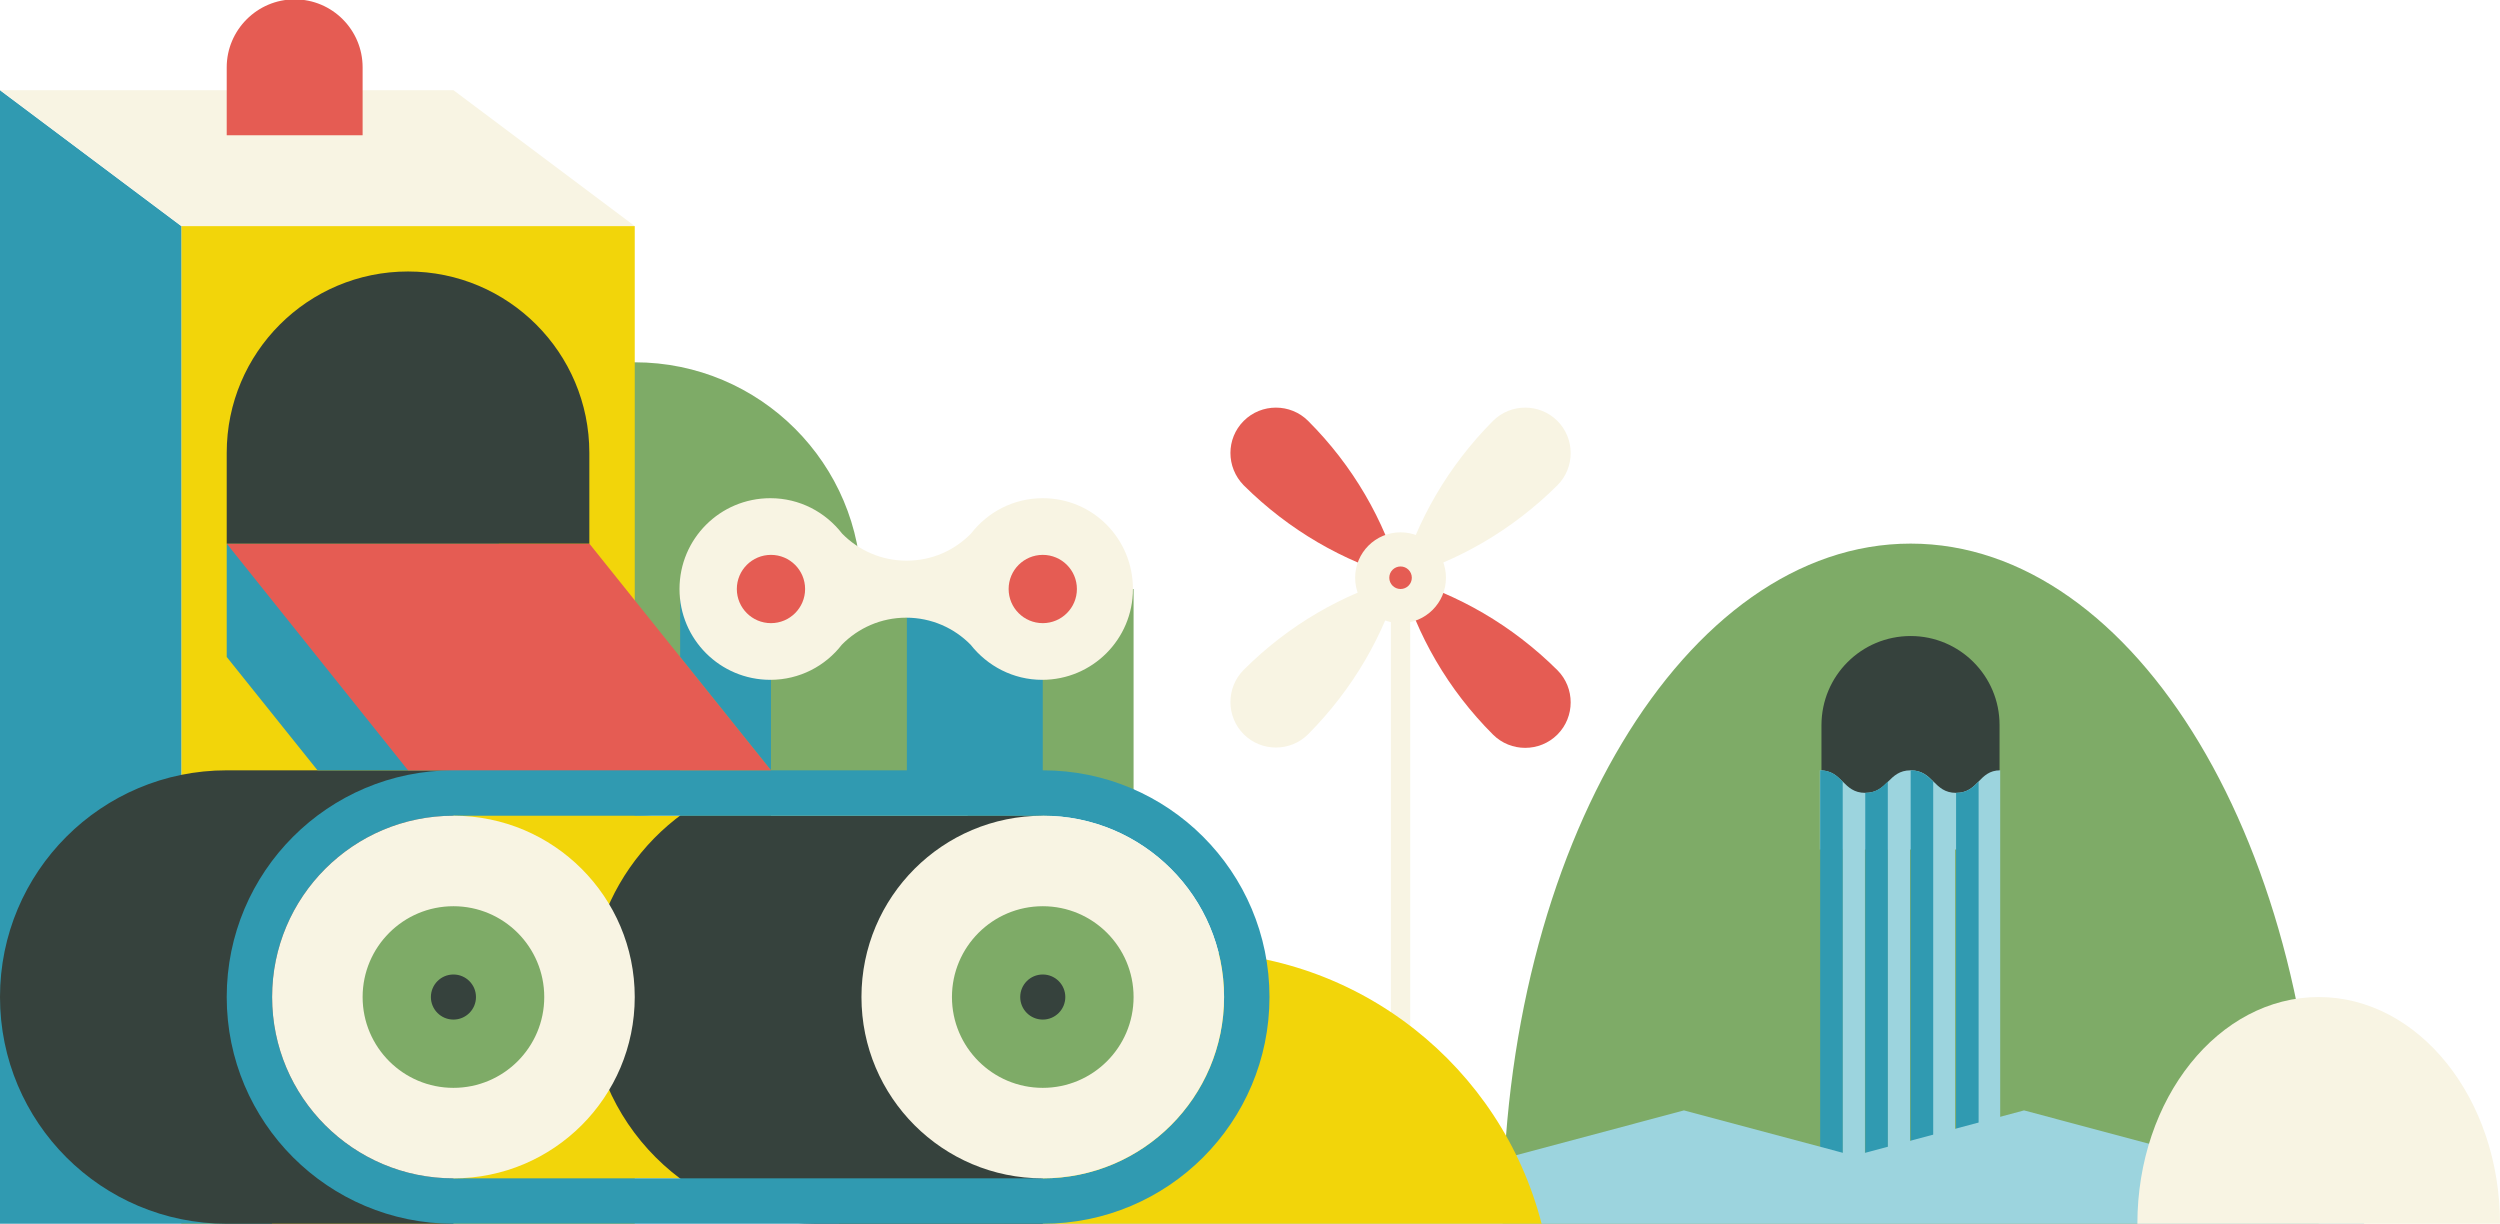
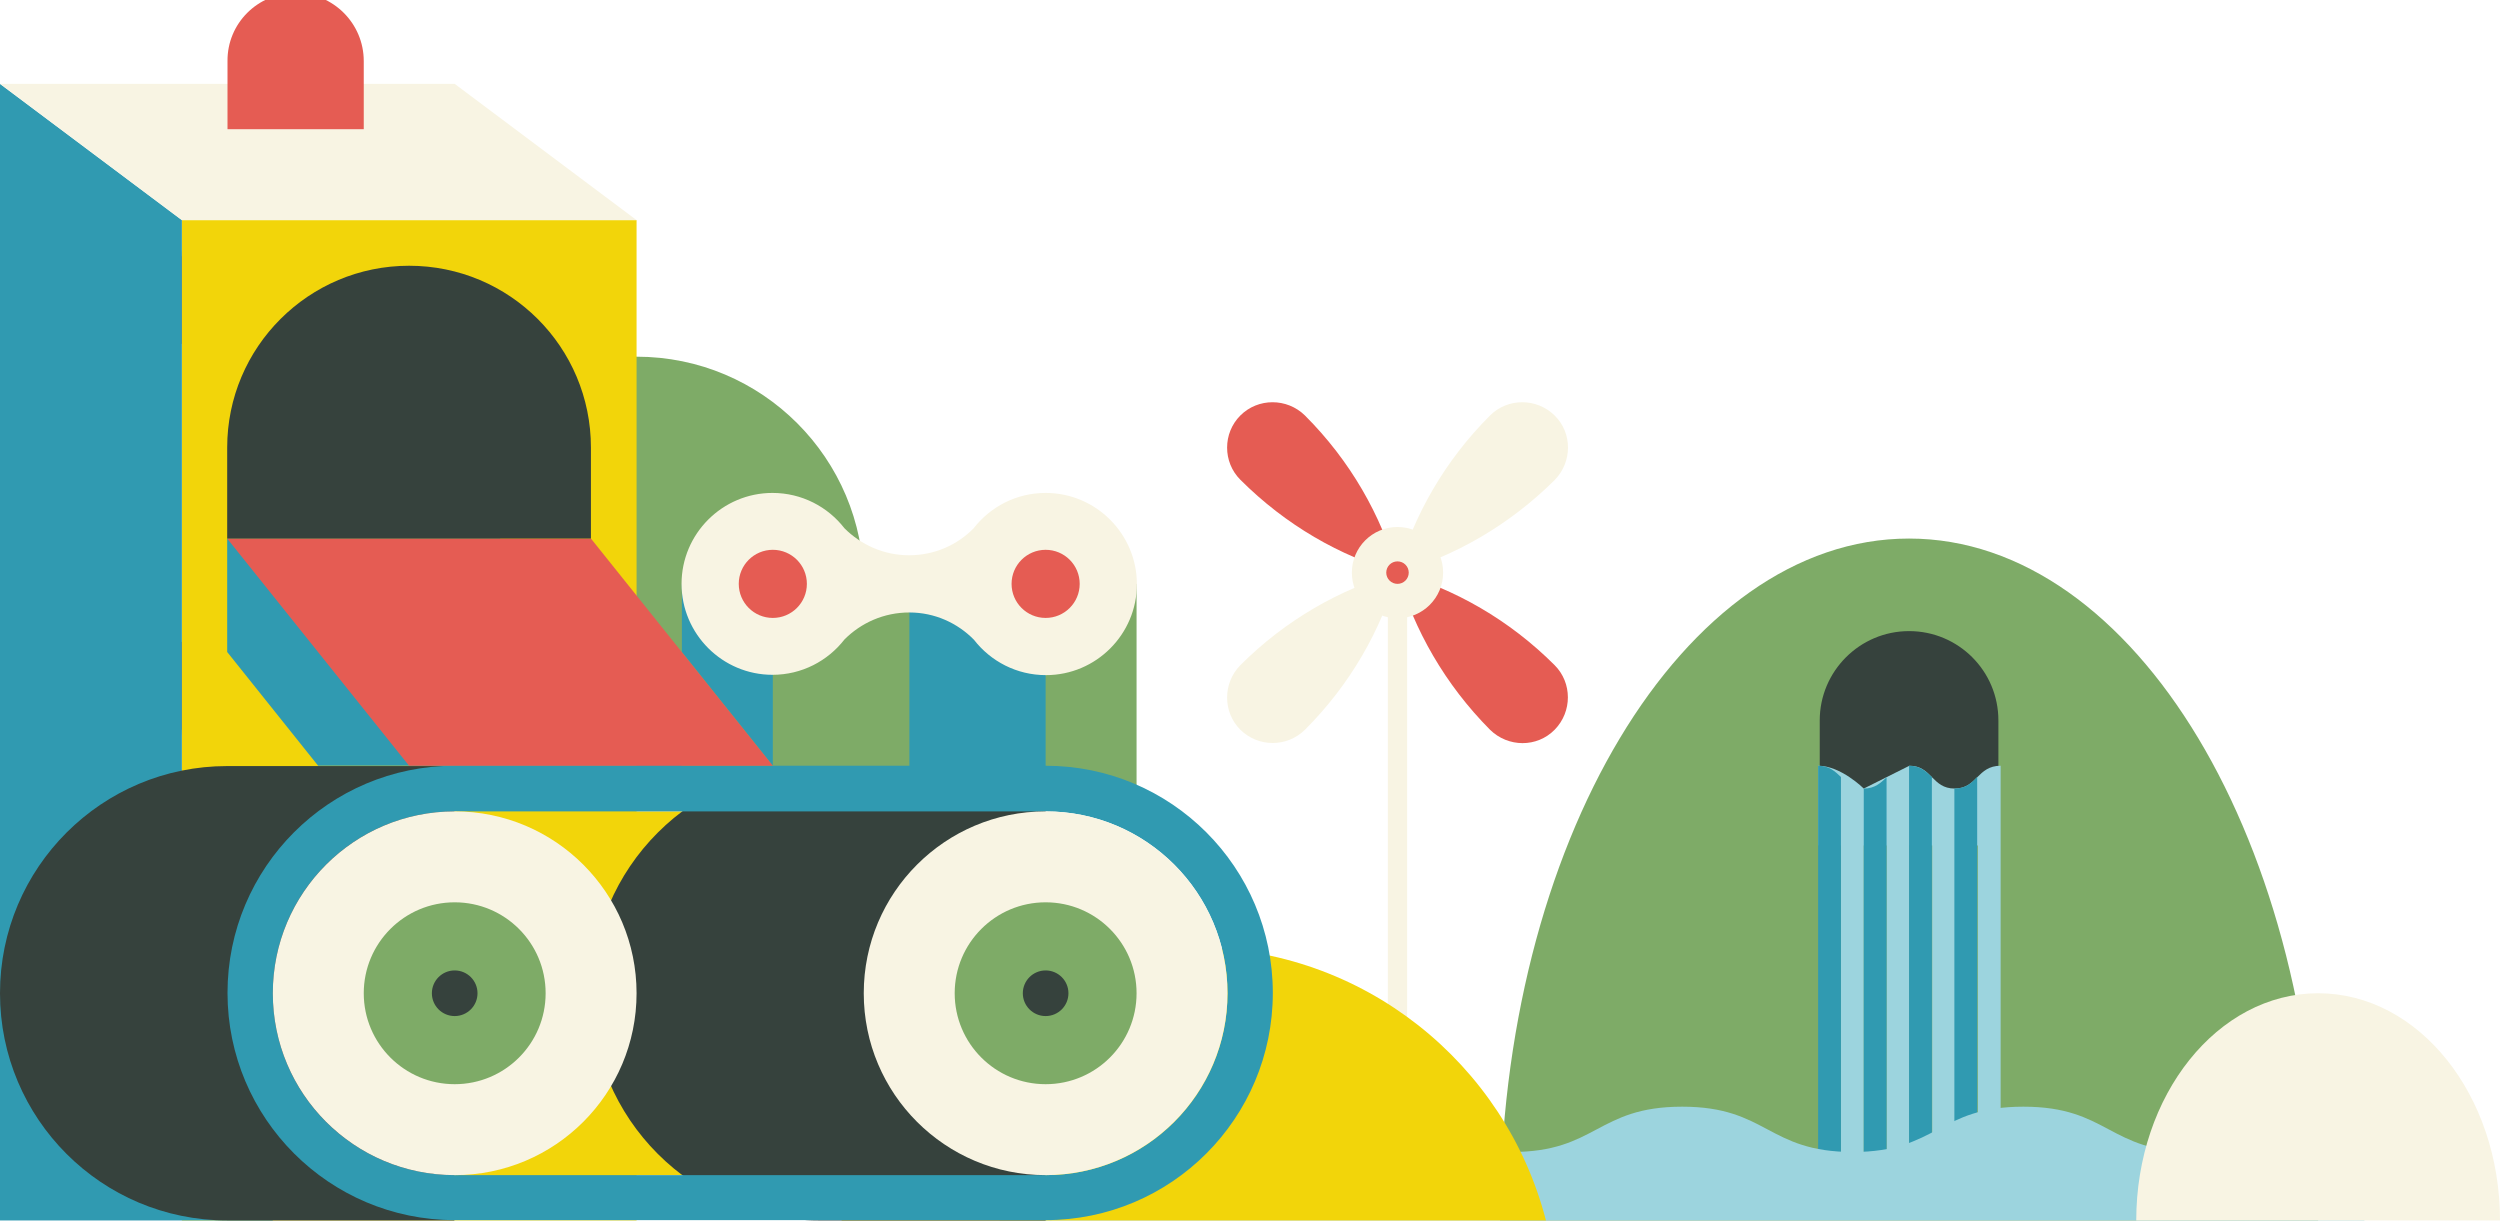
- <svg xmlns="http://www.w3.org/2000/svg" width="776.3" height="379.8" viewBox="346 -149.8 776.3 379.8" enable-background="new 346 -149.8 776.3 379.8">
-   <path fill="#7EAB67" d="M1066 230.2c0-116.6-56.7-211.2-126.7-211.2s-126.7 94.6-126.7 211.2" />
-   <path fill="#36423D" stroke="#7EAB67" d="M939.3 47.2c-15.6 0-28.2 12.6-28.2 28.2v28.2h56.3v-28.3c0-15.5-12.6-28.1-28.1-28.1z" />
-   <path fill="#9CD4DE" d="M953.4 96.4c-7 0-7-7-14.1-7-7 0-7 7-14.1 7-7 0-7-7-14.1-7v24.6h7v102.1h7v-102.1h7v102.1h7v-102.1h7v102.1h7v-102.1h7v102.1h7v-126.7c-6.7 0-6.7 7-13.7 7z" />
-   <path fill="#309AB1" d="M960.4 92.9v123.2h-7v-119.7c3.5 0 5.2-1.7 7-3.5zm-14.1 0v123.2h-7v-126.7c3.5 0 5.3 1.8 7 3.5zm-14.1 123.2h-7v-119.7c3.5 0 5.3-1.8 7-3.5v123.2zm-14 0h-7v-126.7c3.5 0 5.3 1.8 7 3.5v123.2z" />
-   <path fill="#9CD4DE" d="M657.7 195l52.8 14.1 52.8-14.1 52.8 14.1 52.8-14.1 52.8 14.1 52.8-14.1 52.8 14.1 52.8-14.1v35.2h-422.4v-35.2z" />
-   <path stroke="#F8F4E3" stroke-width="6" stroke-miterlimit="10" d="M780.9 29.6v165.4" fill="none" />
+ <svg xmlns="http://www.w3.org/2000/svg" width="778" height="379.8" viewBox="380 -181.8 778 379.8" enable-background="new 380 -181.8 778 379.8">
+   <circle fill="#E55C53" cx="464.9" cy="-28.4" r="14.1" />
+   <circle fill="#E55C53" cx="440" cy="31.6" r="14.1" />
+   <circle fill="#E55C53" cx="440" cy="-88.4" r="14.1" />
+   <circle fill="#E55C53" cx="402" cy="53.6" r="14.1" />
+   <circle fill="#E55C53" cx="462" cy="-50.4" r="14.1" />
+   <circle fill="#E55C53" cx="453.5" cy="14.1" r="14.1" />
+   <circle fill="#E55C53" cx="422.4" cy="-101.9" r="14.1" />
+   <circle fill="#E55C53" cx="422.4" cy="45.1" r="14.1" />
+   <circle fill="#E55C53" cx="453.5" cy="-70.8" r="14.1" />
+   <circle fill="#E55C53" cx="462" cy="-6.4" r="14.1" />
+   <circle fill="#E55C53" cx="402" cy="-110.4" r="14.1" />
+   <path fill="#7EAB67" d="M1101.4 198c0-117.2-57-212.2-127.3-212.2s-127.3 95-127.3 212.2" />
+   <path fill="#36423D" stroke="#7EAB67" d="M974.1 14.1c-15.6 0-28.3 12.7-28.3 28.3v28.3h56.6v-28.3c0-15.7-12.7-28.3-28.3-28.3z" />
+   <path fill="#9CD4DE" d="M988.3 63.6c-7.1 0-7.1-7.1-14.1-7.1l-14.2 7.1s-7.1-7.1-14.2-7.1v24.8h7.1v102.6h7.1v-102.6h7.1v102.6h7.1v-102.6h7.1v102.6h7.1v-102.6h7.1v102.6h7.1v-127.4c-7.3 0-7.3 7.1-14.3 7.1z" />
+   <path fill="#309AB1" d="M995.3 60v123.8h-7.1v-120.2c3.6 0 5.4-1.8 7.1-3.6zM981.2 60v123.8h-7.1v-127.3c3.5 0 5.3 1.8 7.1 3.5zM967 183.9h-7v-120.3c3.5 0 5.3-1.8 7.1-3.5v123.8zM952.9 183.9h-7.1v-127.4c3.5 0 5.3 1.8 7.1 3.5v123.9z" />
+   <path fill="#9CD4DE" d="M691.1 162.6c26.5 0 26.5 14.1 53.1 14.1s26.5-14.1 53.1-14.1c26.5 0 26.5 14.1 53.1 14.1 26.5 0 26.5-14.1 53.1-14.1 26.5 0 26.5 14.1 53.1 14.1 26.5 0 26.5-14.1 53.1-14.1 26.5 0 26.5 14.1 53.1 14.1l53-14.1v35.4h-424.7v-35.4z" />
+   <path stroke="#F8F4E3" stroke-width="6" stroke-miterlimit="10" fill="none" d="M814.9-3.6v166.2" />
  <g class="hero-img-fan">
-     <path fill="#E55C53" d="M780.9 29.6c17.8 5.1 34.6 14.7 48.7 28.7 5.5 5.5 5.5 14.5 0 20s-14.5 5.5-20 0c-14.1-14.1-23.6-30.9-28.7-48.7zm-48.7-48.7c5.5-5.5 14.5-5.5 20 0 14 14 23.6 30.8 28.7 48.7-17.8-5.1-34.6-14.7-48.7-28.7-5.5-5.6-5.5-14.5 0-20z" />
-     <path fill="#F8F4E3" d="M780.9 29.6c5.1-17.8 14.7-34.6 28.7-48.7 5.5-5.5 14.5-5.5 20 0s5.5 14.5 0 20c-14.1 14-30.9 23.6-48.7 28.7zm-48.7 48.6c-5.5-5.5-5.5-14.5 0-20 14-14 30.8-23.6 48.7-28.7-5.1 17.8-14.7 34.6-28.7 48.7-5.5 5.5-14.5 5.5-20 0z" />
+     <path fill="#E55C53" d="M814.9-3.6c17.9 5.1 34.8 14.7 48.9 28.8 5.5 5.5 5.5 14.5 0 20.1s-14.5 5.5-20.1 0c-14-14.1-23.6-31-28.8-48.9zM766-52.5c5.5-5.5 14.5-5.5 20.1 0 14.1 14.1 23.7 31 28.8 48.9-17.9-5.1-34.8-14.8-48.9-28.9-5.5-5.5-5.5-14.5 0-20z" />
+     <path fill="#F8F4E3" d="M814.9-3.6c5.1-17.9 14.7-34.8 28.8-48.9 5.5-5.5 14.5-5.5 20.1 0s5.5 14.5 0 20.1c-14.1 14-31 23.7-48.9 28.8zM766 45.3c-5.5-5.5-5.5-14.5 0-20.1 14.1-14.1 31-23.7 48.9-28.8-5.1 17.9-14.7 34.8-28.8 48.9-5.6 5.5-14.5 5.5-20.1 0z" />
  </g>
-   <circle fill="#F8F4E3" cx="780.9" cy="29.6" r="14.1" />
-   <circle fill="#E55C53" cx="780.9" cy="29.6" r="3.5" />
-   <path fill="#F2D50A" d="M515 103.5h70.4v112.6h-70.4v-112.6z" />
-   <circle fill="#7EAB67" cx="543.1" cy="33.1" r="70.4" />
-   <path fill="#F2D50A" d="M402.3-79.6h140.8v309.8h-140.8v-309.8z" />
-   <path fill="#F8F4E3" d="M1122.3 230.2c0-38.9-25.2-70.4-56.3-70.4-31.1 0-56.3 31.5-56.3 70.4" />
-   <path fill="#F2D50A" d="M824.7 230.2c-12.5-48.6-56.6-84.5-109.1-84.5s-96.6 35.9-109.1 84.5h218.2z" />
-   <path fill="#309AB1" d="M346-121.8v352h84.5l-28.2-70.4v-239.4l-56.3-42.2z" />
-   <g fill="#36423D">
-     <path d="M346 159.8c0 38.9 31.5 70.4 70.4 70.4h70.4v-140.8h-70.4c-38.9 0-70.4 31.5-70.4 70.4zM646.5 89.4v14.1h-61.1v-12.7c-32.2 6.5-56.4 34.9-56.4 69 0 38.9 31.5 70.4 70.4 70.4h70.4v-140.8h-23.3z" />
-   </g>
-   <path fill="#7EAB67" d="M557.2 33.1h140.8v70.4h-140.8v-70.4z" />
-   <path fill="#309AB1" d="M557.2 54.2l28.2 35.2v-56.3h-28.2v21.1zM416.4 19h84.5l56.3 70.4h-112.6l-28.2-35.2v-35.2zM669.8 89.4v-56.3h-42.2v56.3h-140.8c-38.9 0-70.4 31.5-70.4 70.4s31.5 70.4 70.4 70.4h183c38.9 0 70.4-31.5 70.4-70.4s-31.5-70.4-70.4-70.4zm0 126.7h-183c-31.1 0-56.3-25.2-56.3-56.3s25.2-56.3 56.3-56.3h183c31.1 0 56.3 25.2 56.3 56.3s-25.2 56.3-56.3 56.3z" />
-   <circle fill="#F8F4E3" cx="669.8" cy="159.8" r="56.3" />
-   <circle fill="#7EAB67" cx="669.8" cy="159.8" r="28.2" />
-   <circle fill="#36423D" cx="669.8" cy="159.8" r="7" />
-   <circle fill="#F8F4E3" cx="486.8" cy="159.8" r="56.3" />
-   <circle fill="#7EAB67" cx="486.8" cy="159.8" r="28.2" />
-   <circle fill="#36423D" cx="486.8" cy="159.8" r="7" />
-   <path fill="#E55C53" d="M472.7 89.4h112.7l-56.4-70.4h-112.6l56.3 70.4z" />
-   <path fill="#36423D" d="M472.7-65.5c31.1 0 56.3 25.2 56.3 56.3v28.2h-112.6v-28.2c0-31.1 25.2-56.3 56.3-56.3z" />
-   <path fill="#F8F4E3" d="M402.3-79.6l-56.3-42.2h140.8l56.3 42.2h-140.8z" />
-   <path fill="#E55C53" d="M437.5-150c11.7 0 21.1 9.5 21.1 21.1v21.1h-42.2v-21.1c0-11.6 9.5-21.1 21.1-21.1z" />
-   <path fill="#F8F4E3" d="M669.8 4.9c-9.1 0-17.1 4.3-22.3 11-5.1 5.2-12.1 8.4-20 8.4-7.8 0-14.9-3.2-20-8.4-5.2-6.7-13.2-11-22.3-11-15.6 0-28.2 12.6-28.2 28.2s12.6 28.2 28.2 28.2c9.1 0 17.1-4.3 22.2-10.9 5.1-5.2 12.2-8.4 20-8.4 7.8 0 14.9 3.2 20 8.4 5.2 6.6 13.2 10.9 22.2 10.9 15.6 0 28.2-12.6 28.2-28.2s-12.4-28.2-28-28.2z" />
-   <circle fill="#E55C53" cx="585.4" cy="33.1" r="10.6" />
-   <circle fill="#E55C53" cx="669.8" cy="33.1" r="10.6" />
+   <circle fill="#F8F4E3" cx="814.9" cy="-3.6" r="14.2" />
+   <circle fill="#E55C53" cx="814.9" cy="-3.6" r="3.5" />
+   <path fill="#F2D50A" d="M549.8 70.7h70.7v113.2h-70.7z" />
+   <circle fill="#7EAB67" cx="578.1" cy="-.1" r="70.7" />
+   <path fill="#F2D50A" d="M436.6-113.3h141.5v311.3h-141.5z" />
+   <path fill="#F8F4E3" d="M1158 198c0-39.1-25.3-70.7-56.6-70.7s-56.6 31.7-56.6 70.7" />
+   <path fill="#309AB1" d="M380-155.7v353.7h84.9l-28.3-70.7v-240.6z" />
+   <path fill="#7EAB67" d="M592.2-.1h141.5v70.7h-141.5z" />
+   <path fill="#309AB1" d="M592.2 21.1l28.3 35.4v-56.6h-28.3z" />
+   <path fill="#F2D50A" d="M861.1 198c-12.6-48.8-56.9-84.9-109.6-84.9-52.7 0-97.1 36.1-109.6 84.9h219.2z" />
+   <path fill="#309AB1" d="M450.7-14.2h84.9l56.6 70.7h-113.2l-28.3-35.4z" />
+   <path fill="#36423D" d="M450.7 198c-39.1 0-70.7-31.7-70.7-70.7 0-39.1 31.7-70.7 70.7-70.7h70.7v141.4h-70.7zM634.7 198c-39.1 0-70.7-31.7-70.7-70.7 0-39.1 31.7-70.7 70.7-70.7h70.7v141.4h-70.7z" />
+   <path fill="#309AB1" d="M705.4 56.5v-56.6h-42.4v56.6h-141.5c-39.1 0-70.7 31.7-70.7 70.7s31.7 70.7 70.7 70.7h183.9c39.1 0 70.7-31.7 70.7-70.7s-31.6-70.7-70.7-70.7zm0 127.4h-183.9c-31.3 0-56.6-25.3-56.6-56.6s25.3-56.6 56.6-56.6h183.9c31.3 0 56.6 25.3 56.6 56.6s-25.3 56.6-56.6 56.6z" />
+   <circle fill="#F8F4E3" cx="705.4" cy="127.3" r="56.6" />
+   <circle fill="#7EAB67" cx="705.4" cy="127.3" r="28.3" />
+   <circle fill="#36423D" cx="705.4" cy="127.3" r="7.1" />
+   <circle fill="#F8F4E3" cx="521.5" cy="127.3" r="56.6" />
+   <circle fill="#7EAB67" cx="521.5" cy="127.3" r="28.3" />
+   <circle fill="#36423D" cx="521.5" cy="127.3" r="7.1" />
+   <path fill="#E55C53" d="M507.3 56.5h113.2l-56.6-70.7h-113.2z" />
+   <path fill="#36423D" d="M507.3-99.1c31.3 0 56.6 25.3 56.6 56.6v28.3h-113.2v-28.3c0-31.3 25.4-56.6 56.6-56.6z" />
+   <path fill="#F8F4E3" d="M436.6-113.3l-56.6-42.4h141.5l56.6 42.4z" />
+   <path fill="#E55C53" d="M472-184c11.7 0 21.2 9.5 21.2 21.2v21.2h-42.4v-21.2c-.1-11.7 9.4-21.2 21.2-21.2z" />
+   <path fill="#F8F4E3" d="M705.4-28.4c-9.1 0-17.2 4.3-22.4 11-5.1 5.2-12.2 8.4-20.1 8.4s-15-3.3-20.1-8.4c-5.2-6.7-13.3-11-22.4-11-15.6 0-28.3 12.7-28.3 28.3s12.7 28.3 28.3 28.3c9.1 0 17.2-4.3 22.4-11 5.2-5.2 12.3-8.4 20.2-8.4 7.9 0 15 3.3 20.1 8.5 5.2 6.7 13.3 11 22.4 11 15.6 0 28.3-12.7 28.3-28.3s-12.7-28.4-28.4-28.4z" />
+   <circle fill="#E55C53" cx="620.5" cy="-.1" r="10.6" />
+   <circle fill="#E55C53" cx="705.4" cy="-.1" r="10.6" />
</svg>
